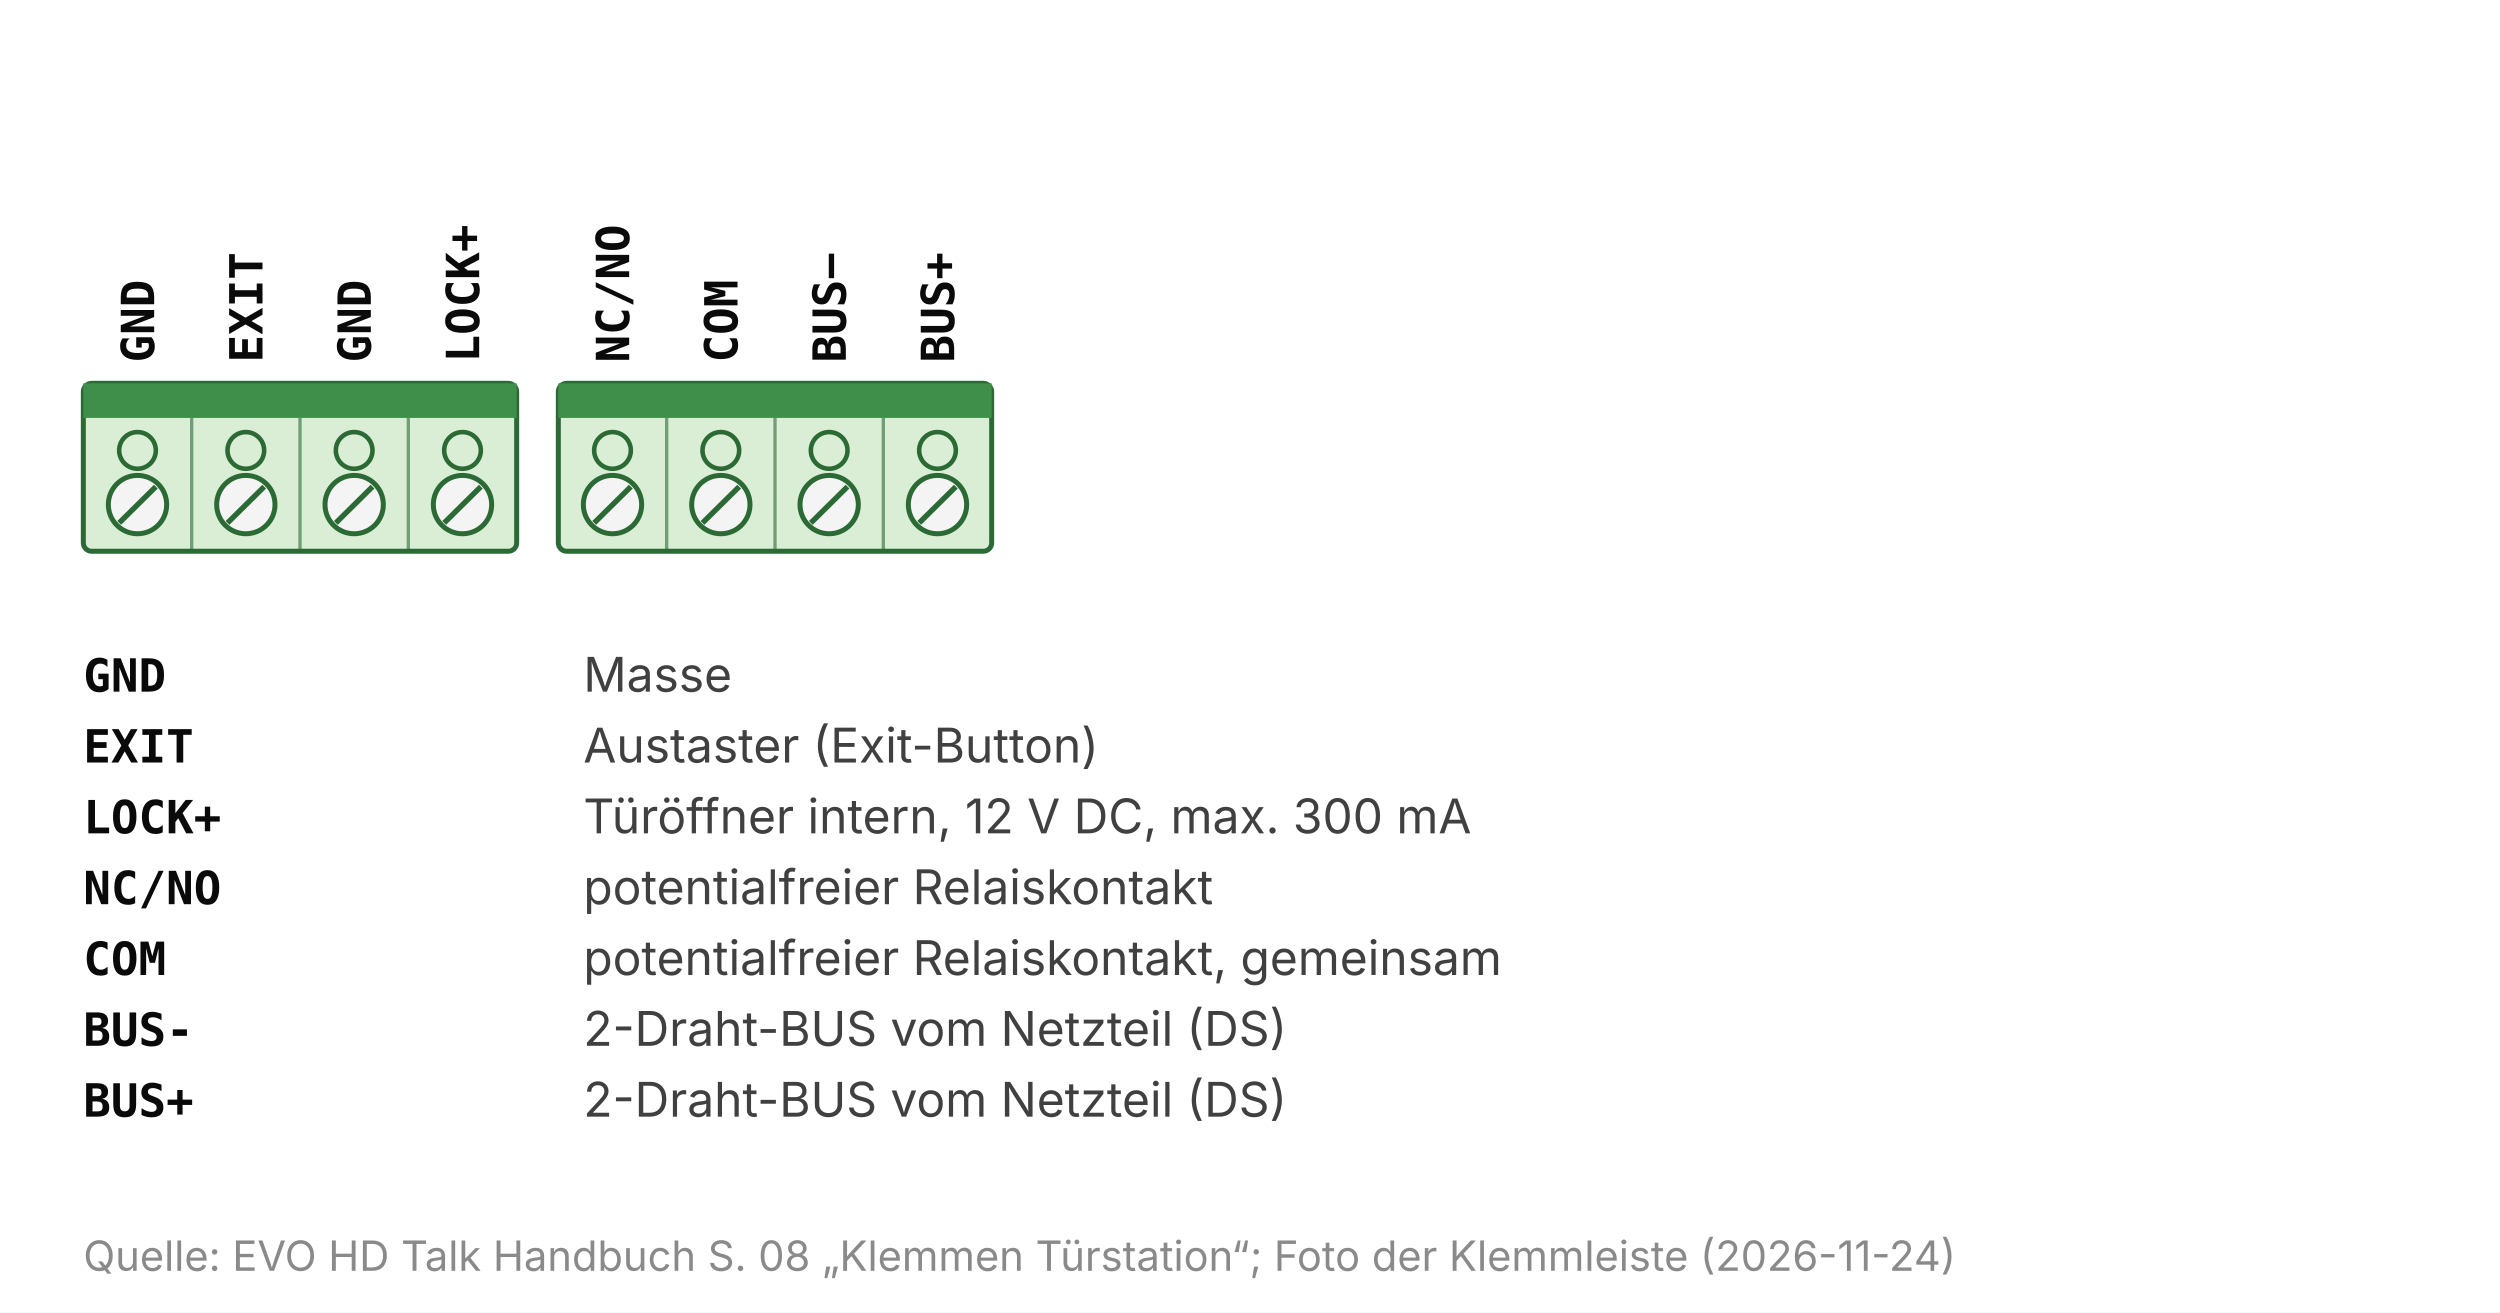
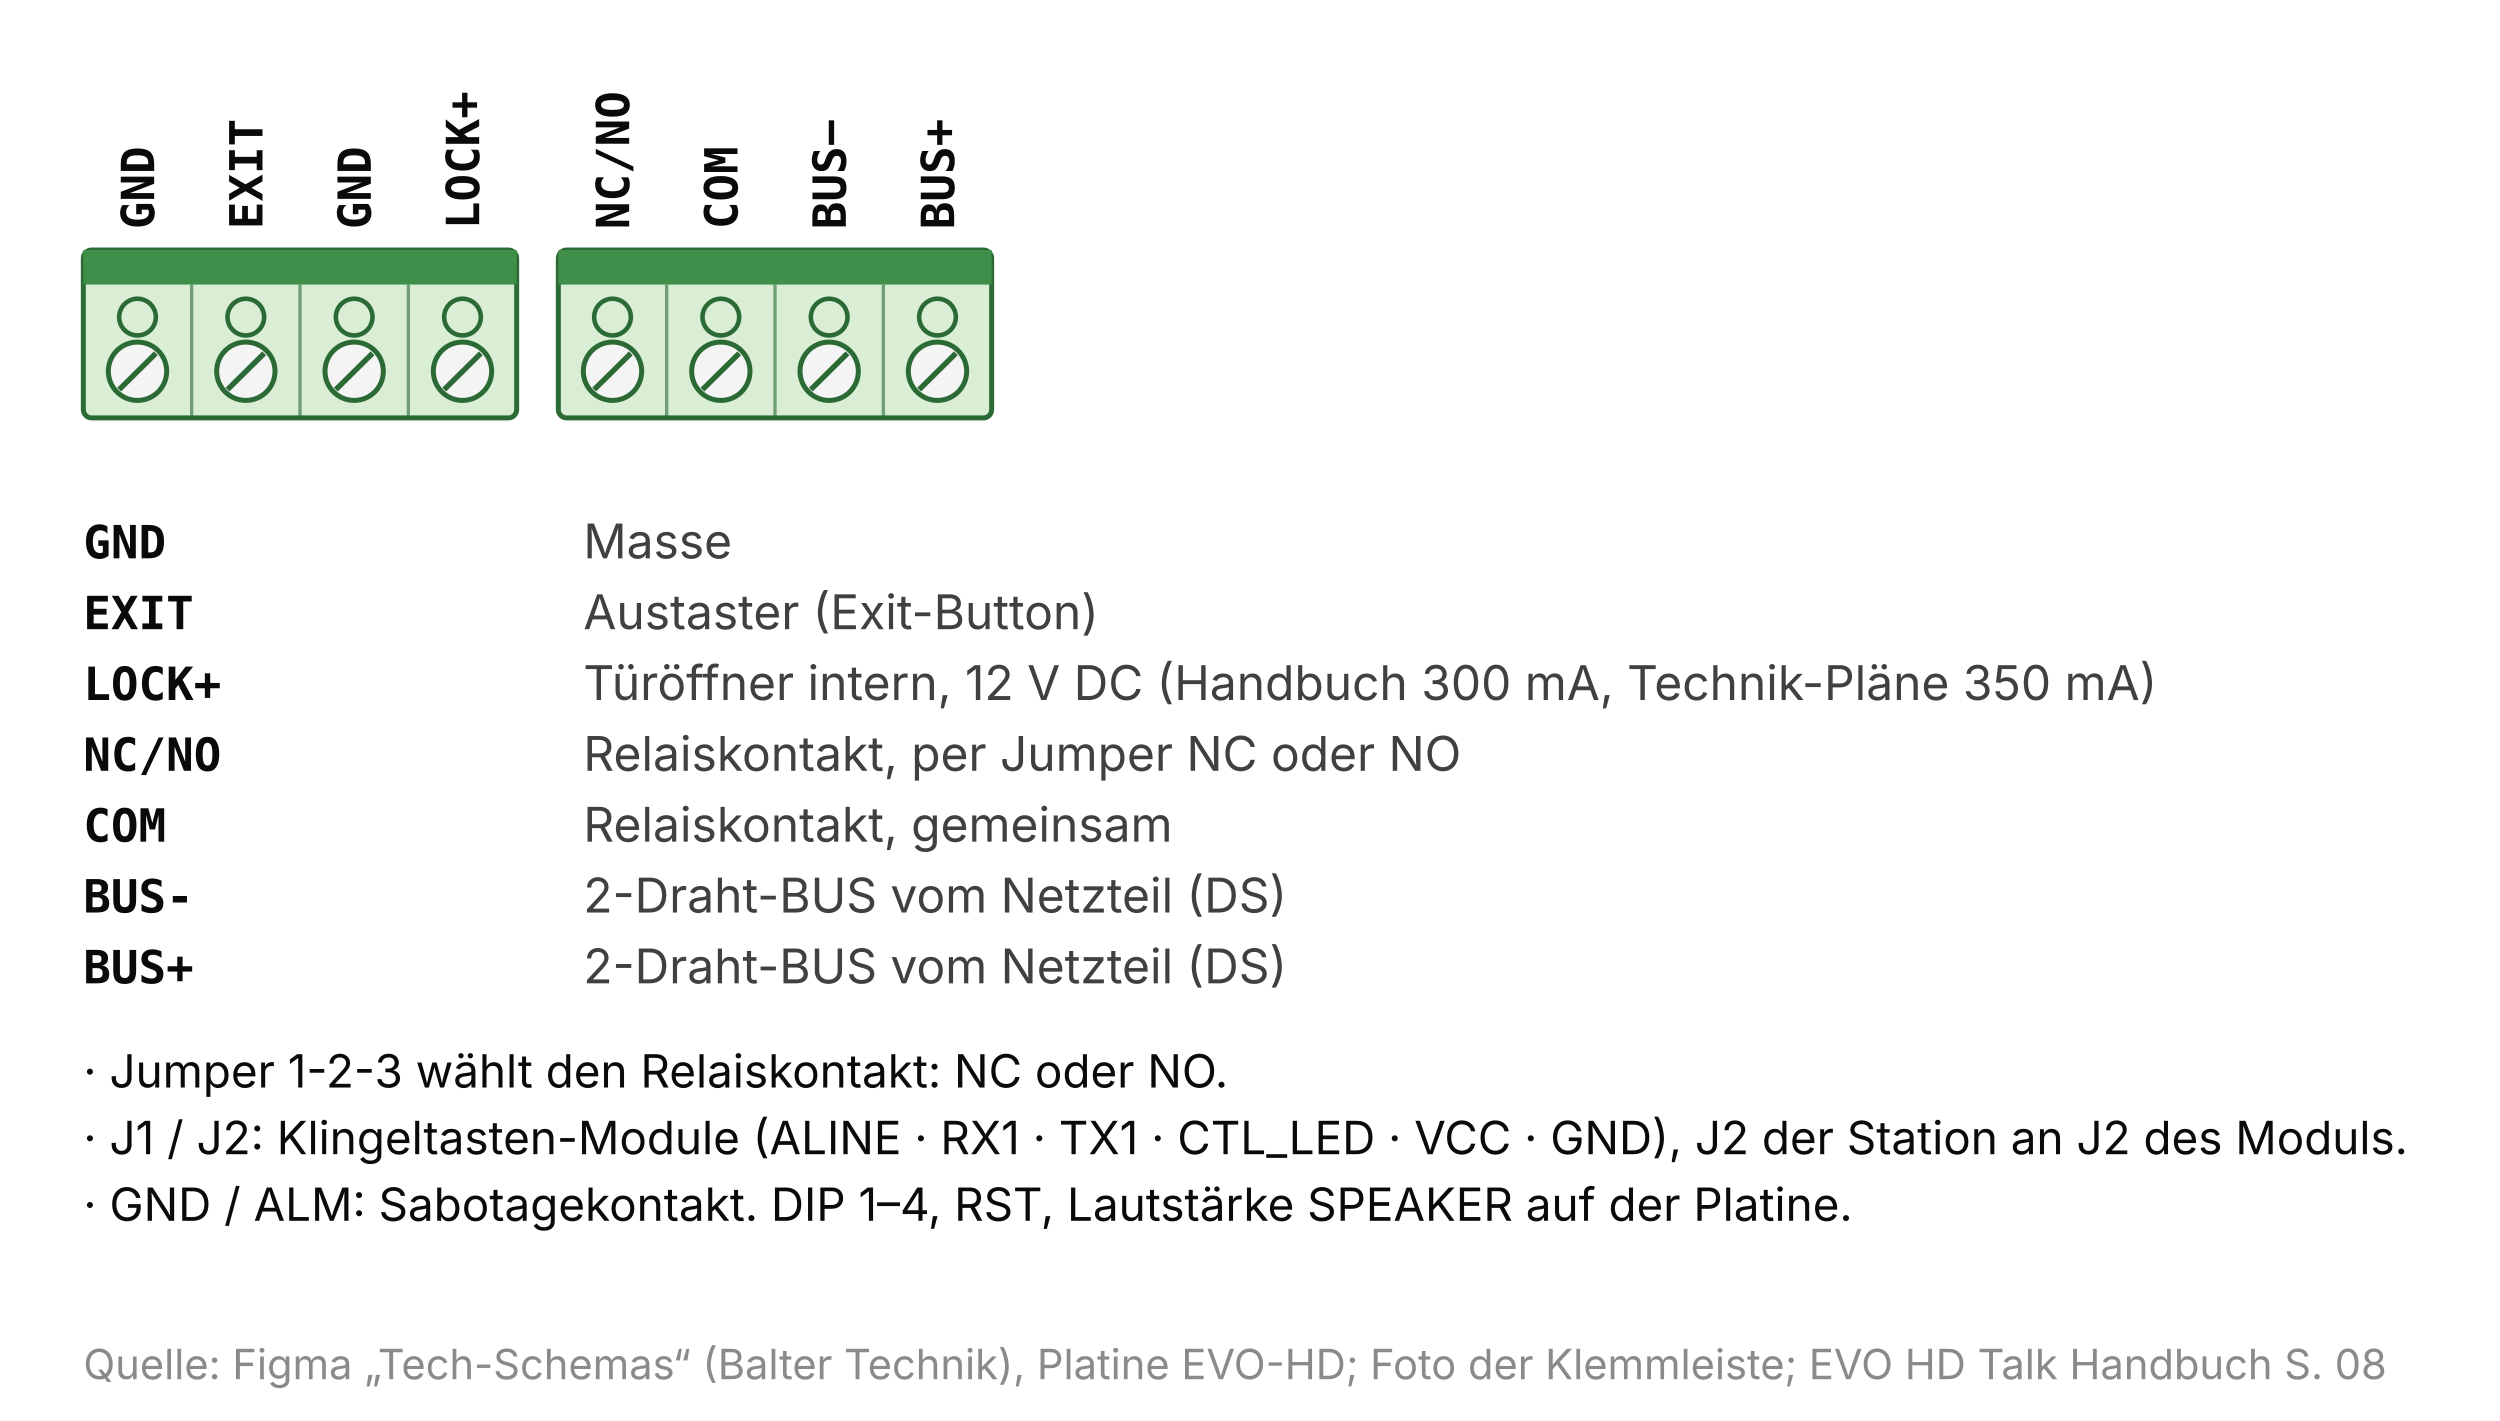
- <svg xmlns="http://www.w3.org/2000/svg" viewBox="0 0 600 315" role="img" aria-label="Klemmen EVO-HD-8FAM">
+ <svg xmlns="http://www.w3.org/2000/svg" viewBox="0 0 600 341" role="img" aria-label="Klemmen EVO-HD-8FAM">
  <rect width="100%" height="100%" fill="#fff" />
-   <rect x="20.0" y="92.0" width="104.0" height="40.3" rx="2" fill="#d9eed5" stroke="#2c6a35" stroke-width="1.2" />
-   <rect x="20.0" y="92.0" width="104.0" height="8.3" fill="#3f8f4a" />
-   <circle cx="33.0" cy="108.1" r="4.4" fill="none" stroke="#2c6a35" stroke-width="1.1" />
-   <circle cx="33.0" cy="121.1" r="7.0" fill="#f4f4f4" stroke="#2c6a35" stroke-width="1.2" />
-   <path d="M28.6 125.5L37.4 116.8" stroke="#2c6a35" stroke-width="1.3" />
-   <text transform="translate(37.0 87.0) rotate(-90)" font-family="'JetBrains Mono',ui-monospace,Menlo,monospace" font-size="11" font-weight="600" fill="#0a0a0a">GND</text>
-   <circle cx="59.0" cy="108.1" r="4.4" fill="none" stroke="#2c6a35" stroke-width="1.1" />
-   <circle cx="59.0" cy="121.1" r="7.0" fill="#f4f4f4" stroke="#2c6a35" stroke-width="1.2" />
-   <path d="M54.6 125.5L63.4 116.8" stroke="#2c6a35" stroke-width="1.3" />
-   <path d="M46.0 100.3V132.3" stroke="#2c6a35" stroke-width=".8" opacity=".6" />
-   <text transform="translate(63.0 87.0) rotate(-90)" font-family="'JetBrains Mono',ui-monospace,Menlo,monospace" font-size="11" font-weight="600" fill="#0a0a0a">EXIT</text>
-   <circle cx="85.0" cy="108.1" r="4.4" fill="none" stroke="#2c6a35" stroke-width="1.1" />
-   <circle cx="85.0" cy="121.1" r="7.0" fill="#f4f4f4" stroke="#2c6a35" stroke-width="1.2" />
-   <path d="M80.6 125.5L89.4 116.8" stroke="#2c6a35" stroke-width="1.3" />
-   <path d="M72.0 100.3V132.3" stroke="#2c6a35" stroke-width=".8" opacity=".6" />
-   <text transform="translate(89.0 87.0) rotate(-90)" font-family="'JetBrains Mono',ui-monospace,Menlo,monospace" font-size="11" font-weight="600" fill="#0a0a0a">GND</text>
-   <circle cx="111.0" cy="108.1" r="4.4" fill="none" stroke="#2c6a35" stroke-width="1.1" />
-   <circle cx="111.0" cy="121.1" r="7.0" fill="#f4f4f4" stroke="#2c6a35" stroke-width="1.2" />
-   <path d="M106.6 125.5L115.4 116.8" stroke="#2c6a35" stroke-width="1.3" />
-   <path d="M98.0 100.3V132.3" stroke="#2c6a35" stroke-width=".8" opacity=".6" />
-   <text transform="translate(115.0 87.0) rotate(-90)" font-family="'JetBrains Mono',ui-monospace,Menlo,monospace" font-size="11" font-weight="600" fill="#0a0a0a">LOCK+</text>
-   <rect x="134.0" y="92.0" width="104.0" height="40.3" rx="2" fill="#d9eed5" stroke="#2c6a35" stroke-width="1.2" />
-   <rect x="134.0" y="92.0" width="104.0" height="8.3" fill="#3f8f4a" />
-   <circle cx="147.0" cy="108.1" r="4.4" fill="none" stroke="#2c6a35" stroke-width="1.1" />
-   <circle cx="147.0" cy="121.1" r="7.0" fill="#f4f4f4" stroke="#2c6a35" stroke-width="1.2" />
-   <path d="M142.6 125.5L151.4 116.8" stroke="#2c6a35" stroke-width="1.3" />
-   <text transform="translate(151.0 87.0) rotate(-90)" font-family="'JetBrains Mono',ui-monospace,Menlo,monospace" font-size="11" font-weight="600" fill="#0a0a0a">NC/NO</text>
-   <circle cx="173.0" cy="108.1" r="4.4" fill="none" stroke="#2c6a35" stroke-width="1.1" />
-   <circle cx="173.0" cy="121.1" r="7.0" fill="#f4f4f4" stroke="#2c6a35" stroke-width="1.2" />
-   <path d="M168.6 125.5L177.4 116.8" stroke="#2c6a35" stroke-width="1.3" />
-   <path d="M160.0 100.3V132.3" stroke="#2c6a35" stroke-width=".8" opacity=".6" />
-   <text transform="translate(177.0 87.0) rotate(-90)" font-family="'JetBrains Mono',ui-monospace,Menlo,monospace" font-size="11" font-weight="600" fill="#0a0a0a">COM</text>
-   <circle cx="199.0" cy="108.1" r="4.4" fill="none" stroke="#2c6a35" stroke-width="1.1" />
-   <circle cx="199.0" cy="121.1" r="7.0" fill="#f4f4f4" stroke="#2c6a35" stroke-width="1.2" />
-   <path d="M194.6 125.5L203.4 116.8" stroke="#2c6a35" stroke-width="1.3" />
-   <path d="M186.0 100.3V132.3" stroke="#2c6a35" stroke-width=".8" opacity=".6" />
-   <text transform="translate(203.0 87.0) rotate(-90)" font-family="'JetBrains Mono',ui-monospace,Menlo,monospace" font-size="11" font-weight="600" fill="#0a0a0a">BUS−</text>
-   <circle cx="225.0" cy="108.1" r="4.4" fill="none" stroke="#2c6a35" stroke-width="1.1" />
-   <circle cx="225.0" cy="121.1" r="7.0" fill="#f4f4f4" stroke="#2c6a35" stroke-width="1.2" />
-   <path d="M220.6 125.5L229.4 116.8" stroke="#2c6a35" stroke-width="1.3" />
-   <path d="M212.0 100.3V132.3" stroke="#2c6a35" stroke-width=".8" opacity=".6" />
-   <text transform="translate(229.0 87.0) rotate(-90)" font-family="'JetBrains Mono',ui-monospace,Menlo,monospace" font-size="11" font-weight="600" fill="#0a0a0a">BUS+</text>
-   <text x="20" y="166" font-family="'JetBrains Mono',ui-monospace,Menlo,monospace" font-size="11" font-weight="700" fill="#0a0a0a">GND</text>
-   <text x="140" y="166" font-family="Inter,Arial,sans-serif" font-size="11.5" fill="#404040">Masse</text>
-   <text x="20" y="183" font-family="'JetBrains Mono',ui-monospace,Menlo,monospace" font-size="11" font-weight="700" fill="#0a0a0a">EXIT</text>
-   <text x="140" y="183" font-family="Inter,Arial,sans-serif" font-size="11.5" fill="#404040">Austaster (Exit-Button)</text>
-   <text x="20" y="200" font-family="'JetBrains Mono',ui-monospace,Menlo,monospace" font-size="11" font-weight="700" fill="#0a0a0a">LOCK+</text>
-   <text x="140" y="200" font-family="Inter,Arial,sans-serif" font-size="11.5" fill="#404040">Türöffner intern, 12 V DC, max. 300 mA</text>
-   <text x="20" y="217" font-family="'JetBrains Mono',ui-monospace,Menlo,monospace" font-size="11" font-weight="700" fill="#0a0a0a">NC/NO</text>
-   <text x="140" y="217" font-family="Inter,Arial,sans-serif" font-size="11.5" fill="#404040">potentialfreier Relaiskontakt</text>
-   <text x="20" y="234" font-family="'JetBrains Mono',ui-monospace,Menlo,monospace" font-size="11" font-weight="700" fill="#0a0a0a">COM</text>
-   <text x="140" y="234" font-family="Inter,Arial,sans-serif" font-size="11.5" fill="#404040">potentialfreier Relaiskontakt, gemeinsam</text>
-   <text x="20" y="251" font-family="'JetBrains Mono',ui-monospace,Menlo,monospace" font-size="11" font-weight="700" fill="#0a0a0a">BUS-</text>
-   <text x="140" y="251" font-family="Inter,Arial,sans-serif" font-size="11.5" fill="#404040">2-Draht-BUS vom Netzteil (DS)</text>
-   <text x="20" y="268" font-family="'JetBrains Mono',ui-monospace,Menlo,monospace" font-size="11" font-weight="700" fill="#0a0a0a">BUS+</text>
-   <text x="140" y="268" font-family="Inter,Arial,sans-serif" font-size="11.5" fill="#404040">2-Draht-BUS vom Netzteil (DS)</text>
-   <text x="20" y="305" font-family="Inter,Arial,sans-serif" font-size="10" fill="#8a8a8a">Quelle: EVO HD Talk Handbuch S. 08 „Klemmen Türstation“; Foto der Klemmleiste (2026-11-24)</text>
+   <rect x="20.0" y="60.0" width="104.0" height="40.3" rx="2" fill="#d9eed5" stroke="#2c6a35" stroke-width="1.2" />
+   <rect x="20.0" y="60.0" width="104.0" height="8.3" fill="#3f8f4a" />
+   <circle cx="33.0" cy="76.1" r="4.4" fill="none" stroke="#2c6a35" stroke-width="1.1" />
+   <circle cx="33.0" cy="89.1" r="7.0" fill="#f4f4f4" stroke="#2c6a35" stroke-width="1.2" />
+   <path d="M28.6 93.5L37.4 84.8" stroke="#2c6a35" stroke-width="1.3" />
+   <text transform="translate(37.0 55.0) rotate(-90)" font-family="'JetBrains Mono',ui-monospace,Menlo,monospace" font-size="11" font-weight="600" fill="#0a0a0a">GND</text>
+   <circle cx="59.0" cy="76.1" r="4.4" fill="none" stroke="#2c6a35" stroke-width="1.1" />
+   <circle cx="59.0" cy="89.1" r="7.0" fill="#f4f4f4" stroke="#2c6a35" stroke-width="1.2" />
+   <path d="M54.6 93.5L63.4 84.8" stroke="#2c6a35" stroke-width="1.3" />
+   <path d="M46.0 68.3V100.3" stroke="#2c6a35" stroke-width=".8" opacity=".6" />
+   <text transform="translate(63.0 55.0) rotate(-90)" font-family="'JetBrains Mono',ui-monospace,Menlo,monospace" font-size="11" font-weight="600" fill="#0a0a0a">EXIT</text>
+   <circle cx="85.0" cy="76.1" r="4.4" fill="none" stroke="#2c6a35" stroke-width="1.1" />
+   <circle cx="85.0" cy="89.1" r="7.0" fill="#f4f4f4" stroke="#2c6a35" stroke-width="1.2" />
+   <path d="M80.6 93.5L89.4 84.8" stroke="#2c6a35" stroke-width="1.3" />
+   <path d="M72.0 68.3V100.3" stroke="#2c6a35" stroke-width=".8" opacity=".6" />
+   <text transform="translate(89.0 55.0) rotate(-90)" font-family="'JetBrains Mono',ui-monospace,Menlo,monospace" font-size="11" font-weight="600" fill="#0a0a0a">GND</text>
+   <circle cx="111.0" cy="76.1" r="4.4" fill="none" stroke="#2c6a35" stroke-width="1.1" />
+   <circle cx="111.0" cy="89.1" r="7.0" fill="#f4f4f4" stroke="#2c6a35" stroke-width="1.2" />
+   <path d="M106.6 93.5L115.4 84.8" stroke="#2c6a35" stroke-width="1.3" />
+   <path d="M98.0 68.3V100.3" stroke="#2c6a35" stroke-width=".8" opacity=".6" />
+   <text transform="translate(115.0 55.0) rotate(-90)" font-family="'JetBrains Mono',ui-monospace,Menlo,monospace" font-size="11" font-weight="600" fill="#0a0a0a">LOCK+</text>
+   <rect x="134.0" y="60.0" width="104.0" height="40.3" rx="2" fill="#d9eed5" stroke="#2c6a35" stroke-width="1.2" />
+   <rect x="134.0" y="60.0" width="104.0" height="8.3" fill="#3f8f4a" />
+   <circle cx="147.0" cy="76.1" r="4.4" fill="none" stroke="#2c6a35" stroke-width="1.1" />
+   <circle cx="147.0" cy="89.1" r="7.0" fill="#f4f4f4" stroke="#2c6a35" stroke-width="1.2" />
+   <path d="M142.6 93.5L151.4 84.8" stroke="#2c6a35" stroke-width="1.3" />
+   <text transform="translate(151.0 55.0) rotate(-90)" font-family="'JetBrains Mono',ui-monospace,Menlo,monospace" font-size="11" font-weight="600" fill="#0a0a0a">NC/NO</text>
+   <circle cx="173.0" cy="76.1" r="4.4" fill="none" stroke="#2c6a35" stroke-width="1.1" />
+   <circle cx="173.0" cy="89.1" r="7.0" fill="#f4f4f4" stroke="#2c6a35" stroke-width="1.2" />
+   <path d="M168.6 93.5L177.4 84.8" stroke="#2c6a35" stroke-width="1.3" />
+   <path d="M160.0 68.3V100.3" stroke="#2c6a35" stroke-width=".8" opacity=".6" />
+   <text transform="translate(177.0 55.0) rotate(-90)" font-family="'JetBrains Mono',ui-monospace,Menlo,monospace" font-size="11" font-weight="600" fill="#0a0a0a">COM</text>
+   <circle cx="199.0" cy="76.1" r="4.4" fill="none" stroke="#2c6a35" stroke-width="1.1" />
+   <circle cx="199.0" cy="89.1" r="7.0" fill="#f4f4f4" stroke="#2c6a35" stroke-width="1.2" />
+   <path d="M194.6 93.5L203.4 84.8" stroke="#2c6a35" stroke-width="1.3" />
+   <path d="M186.0 68.3V100.3" stroke="#2c6a35" stroke-width=".8" opacity=".6" />
+   <text transform="translate(203.0 55.0) rotate(-90)" font-family="'JetBrains Mono',ui-monospace,Menlo,monospace" font-size="11" font-weight="600" fill="#0a0a0a">BUS−</text>
+   <circle cx="225.0" cy="76.1" r="4.4" fill="none" stroke="#2c6a35" stroke-width="1.1" />
+   <circle cx="225.0" cy="89.1" r="7.0" fill="#f4f4f4" stroke="#2c6a35" stroke-width="1.2" />
+   <path d="M220.6 93.5L229.4 84.8" stroke="#2c6a35" stroke-width="1.3" />
+   <path d="M212.0 68.3V100.3" stroke="#2c6a35" stroke-width=".8" opacity=".6" />
+   <text transform="translate(229.0 55.0) rotate(-90)" font-family="'JetBrains Mono',ui-monospace,Menlo,monospace" font-size="11" font-weight="600" fill="#0a0a0a">BUS+</text>
+   <text x="20" y="134" font-family="'JetBrains Mono',ui-monospace,Menlo,monospace" font-size="11" font-weight="700" fill="#0a0a0a">GND</text>
+   <text x="140" y="134" font-family="Inter,Arial,sans-serif" font-size="11.5" fill="#404040">Masse</text>
+   <text x="20" y="151" font-family="'JetBrains Mono',ui-monospace,Menlo,monospace" font-size="11" font-weight="700" fill="#0a0a0a">EXIT</text>
+   <text x="140" y="151" font-family="Inter,Arial,sans-serif" font-size="11.5" fill="#404040">Austaster (Exit-Button)</text>
+   <text x="20" y="168" font-family="'JetBrains Mono',ui-monospace,Menlo,monospace" font-size="11" font-weight="700" fill="#0a0a0a">LOCK+</text>
+   <text x="140" y="168" font-family="Inter,Arial,sans-serif" font-size="11.5" fill="#404040">Türöffner intern, 12 V DC (Handbuch 300 mA, Technik-Pläne 350 mA)</text>
+   <text x="20" y="185" font-family="'JetBrains Mono',ui-monospace,Menlo,monospace" font-size="11" font-weight="700" fill="#0a0a0a">NC/NO</text>
+   <text x="140" y="185" font-family="Inter,Arial,sans-serif" font-size="11.5" fill="#404040">Relaiskontakt, per Jumper NC oder NO</text>
+   <text x="20" y="202" font-family="'JetBrains Mono',ui-monospace,Menlo,monospace" font-size="11" font-weight="700" fill="#0a0a0a">COM</text>
+   <text x="140" y="202" font-family="Inter,Arial,sans-serif" font-size="11.5" fill="#404040">Relaiskontakt, gemeinsam</text>
+   <text x="20" y="219" font-family="'JetBrains Mono',ui-monospace,Menlo,monospace" font-size="11" font-weight="700" fill="#0a0a0a">BUS-</text>
+   <text x="140" y="219" font-family="Inter,Arial,sans-serif" font-size="11.5" fill="#404040">2-Draht-BUS vom Netzteil (DS)</text>
+   <text x="20" y="236" font-family="'JetBrains Mono',ui-monospace,Menlo,monospace" font-size="11" font-weight="700" fill="#0a0a0a">BUS+</text>
+   <text x="140" y="236" font-family="Inter,Arial,sans-serif" font-size="11.5" fill="#404040">2-Draht-BUS vom Netzteil (DS)</text>
+   <text x="20" y="261" font-family="Inter,Arial,sans-serif" font-size="11" fill="#0a0a0a">· Jumper 1-2-3 wählt den Relaiskontakt: NC oder NO.</text>
+   <text x="20" y="277" font-family="Inter,Arial,sans-serif" font-size="11" fill="#0a0a0a">· J1 / J2: Klingeltasten-Module (ALINE · RX1 · TX1 · CTL_LED · VCC · GND), J2 der Station an J2 des Moduls.</text>
+   <text x="20" y="293" font-family="Inter,Arial,sans-serif" font-size="11" fill="#0a0a0a">· GND / ALM: Sabotagekontakt. DIP 1–4, RST, Lautstärke SPEAKER auf der Platine.</text>
+   <text x="20" y="331" font-family="Inter,Arial,sans-serif" font-size="10" fill="#8a8a8a">Quelle: Figma „Tech-Schemas“ (Balter Technik), Platine EVO-HD; Foto der Klemmleiste; EVO HD Talk Handbuch S. 08</text>
</svg>
